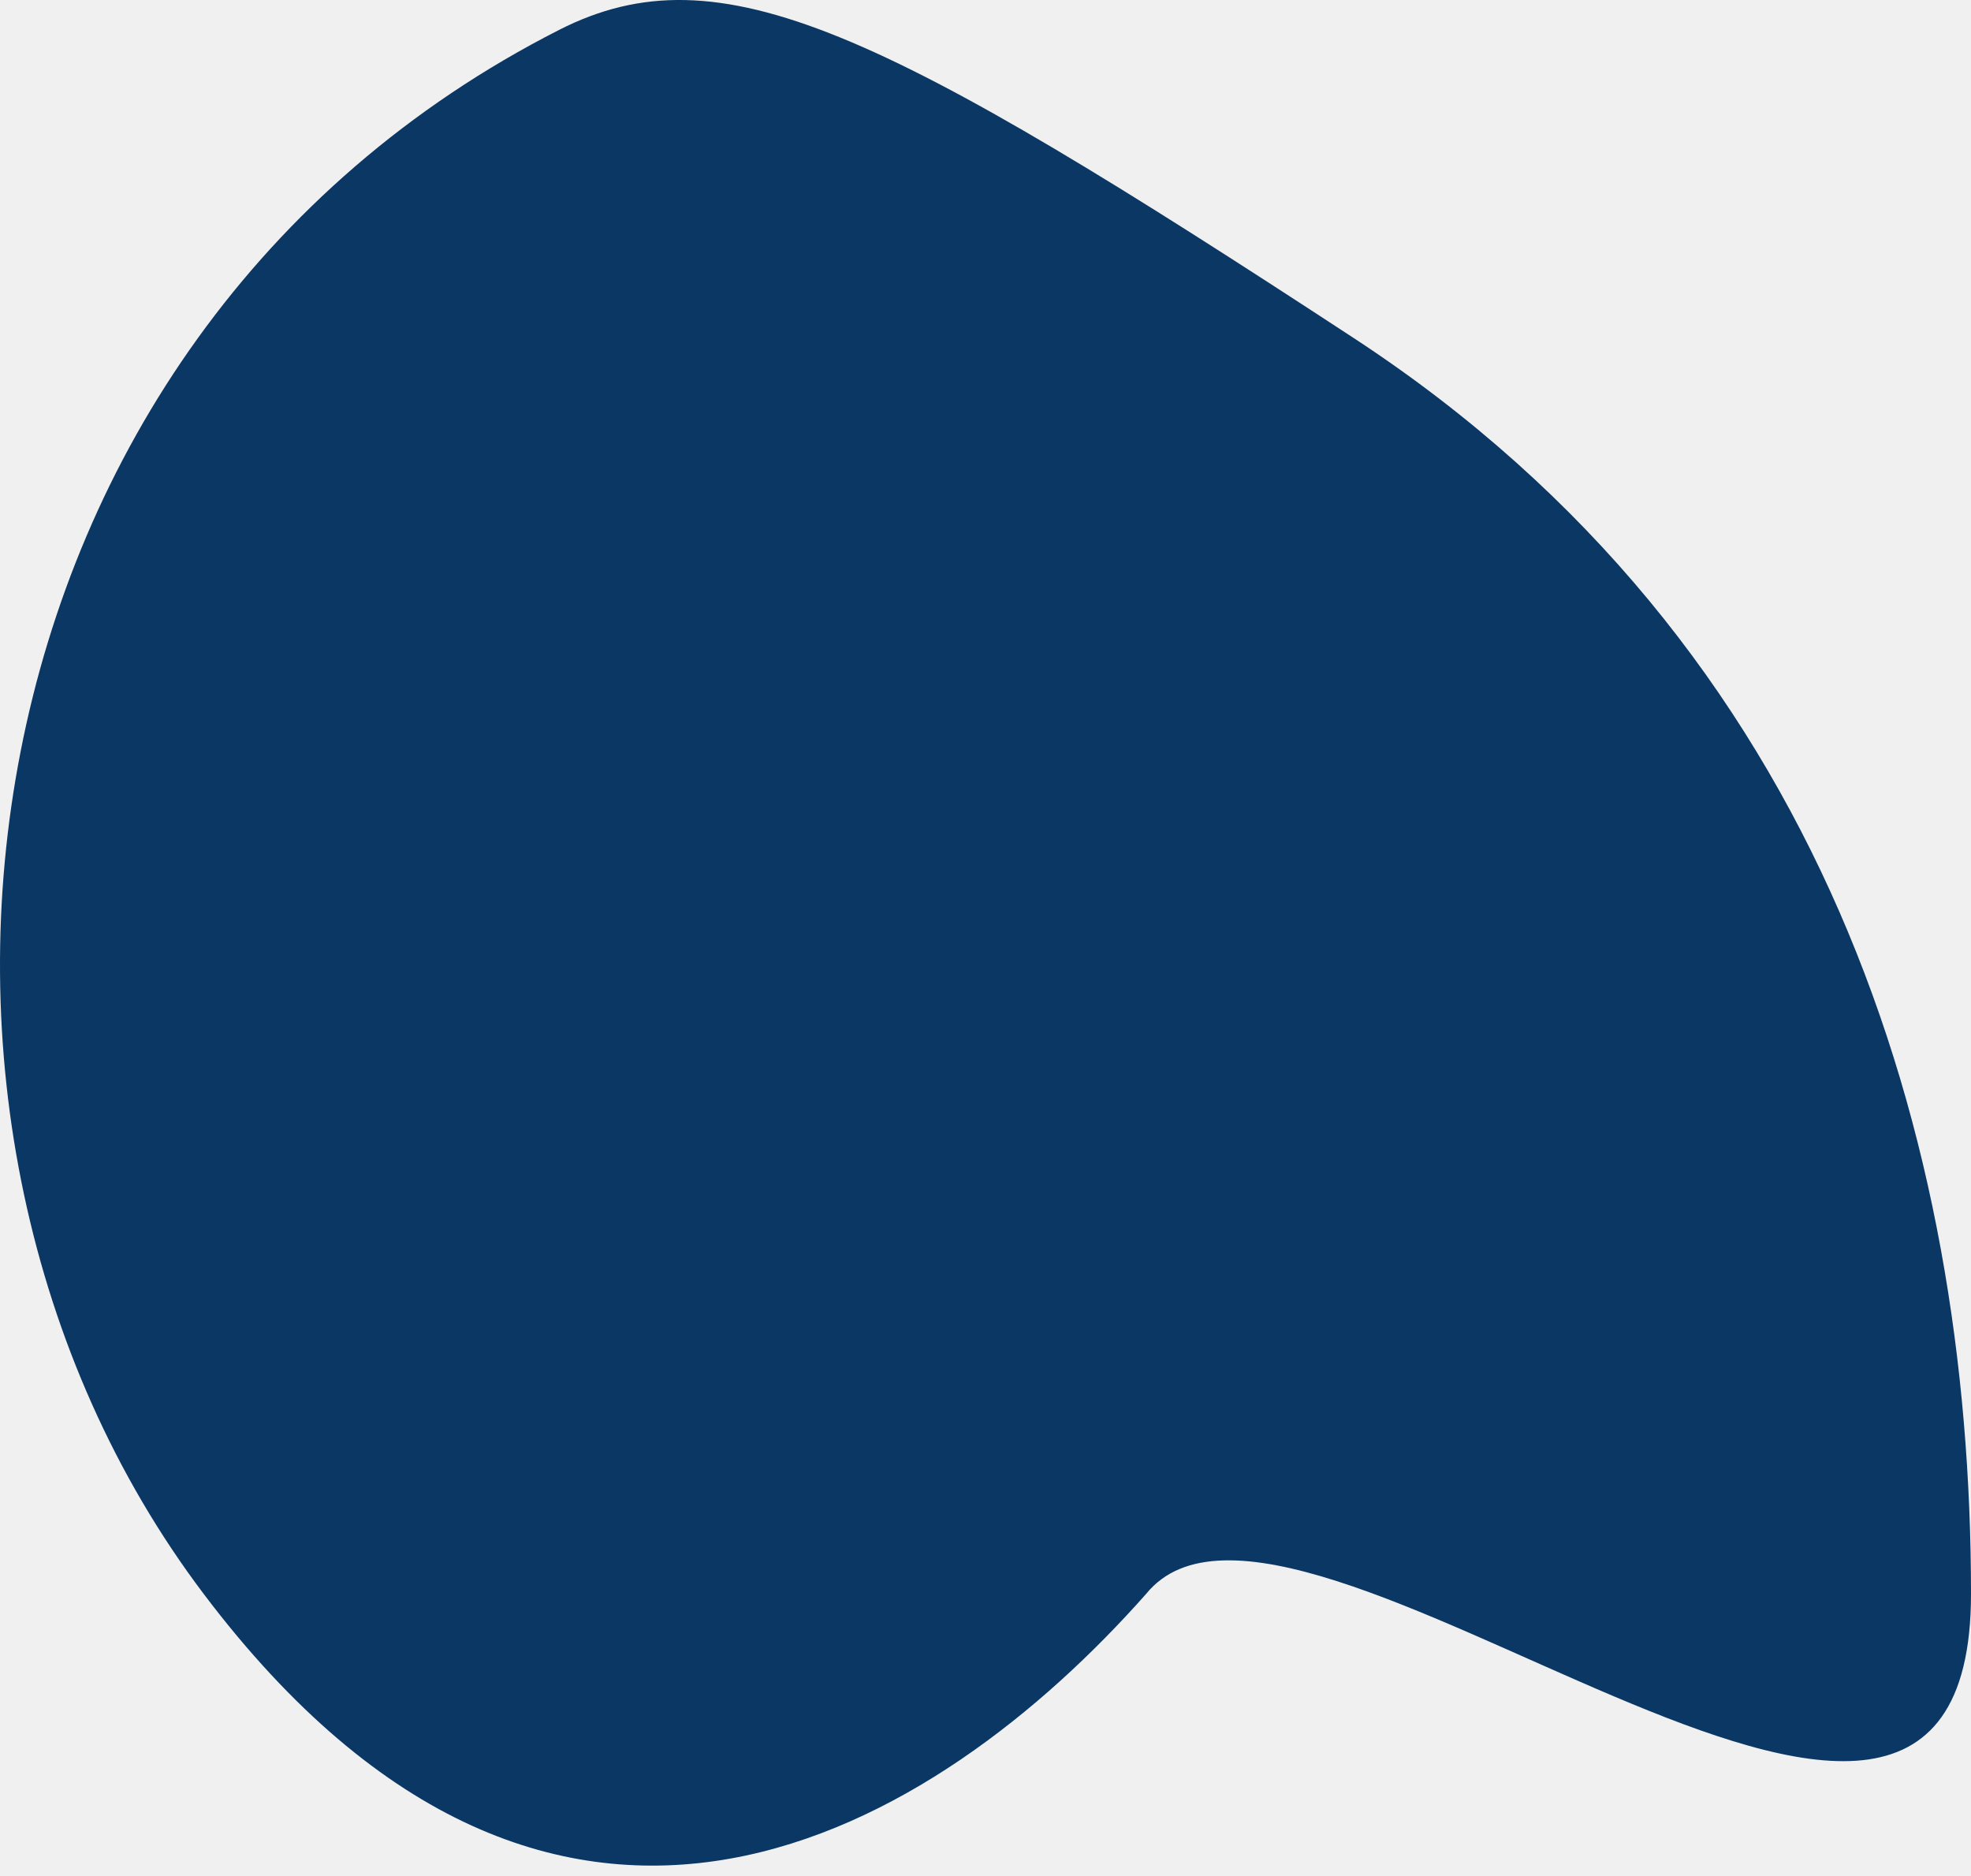
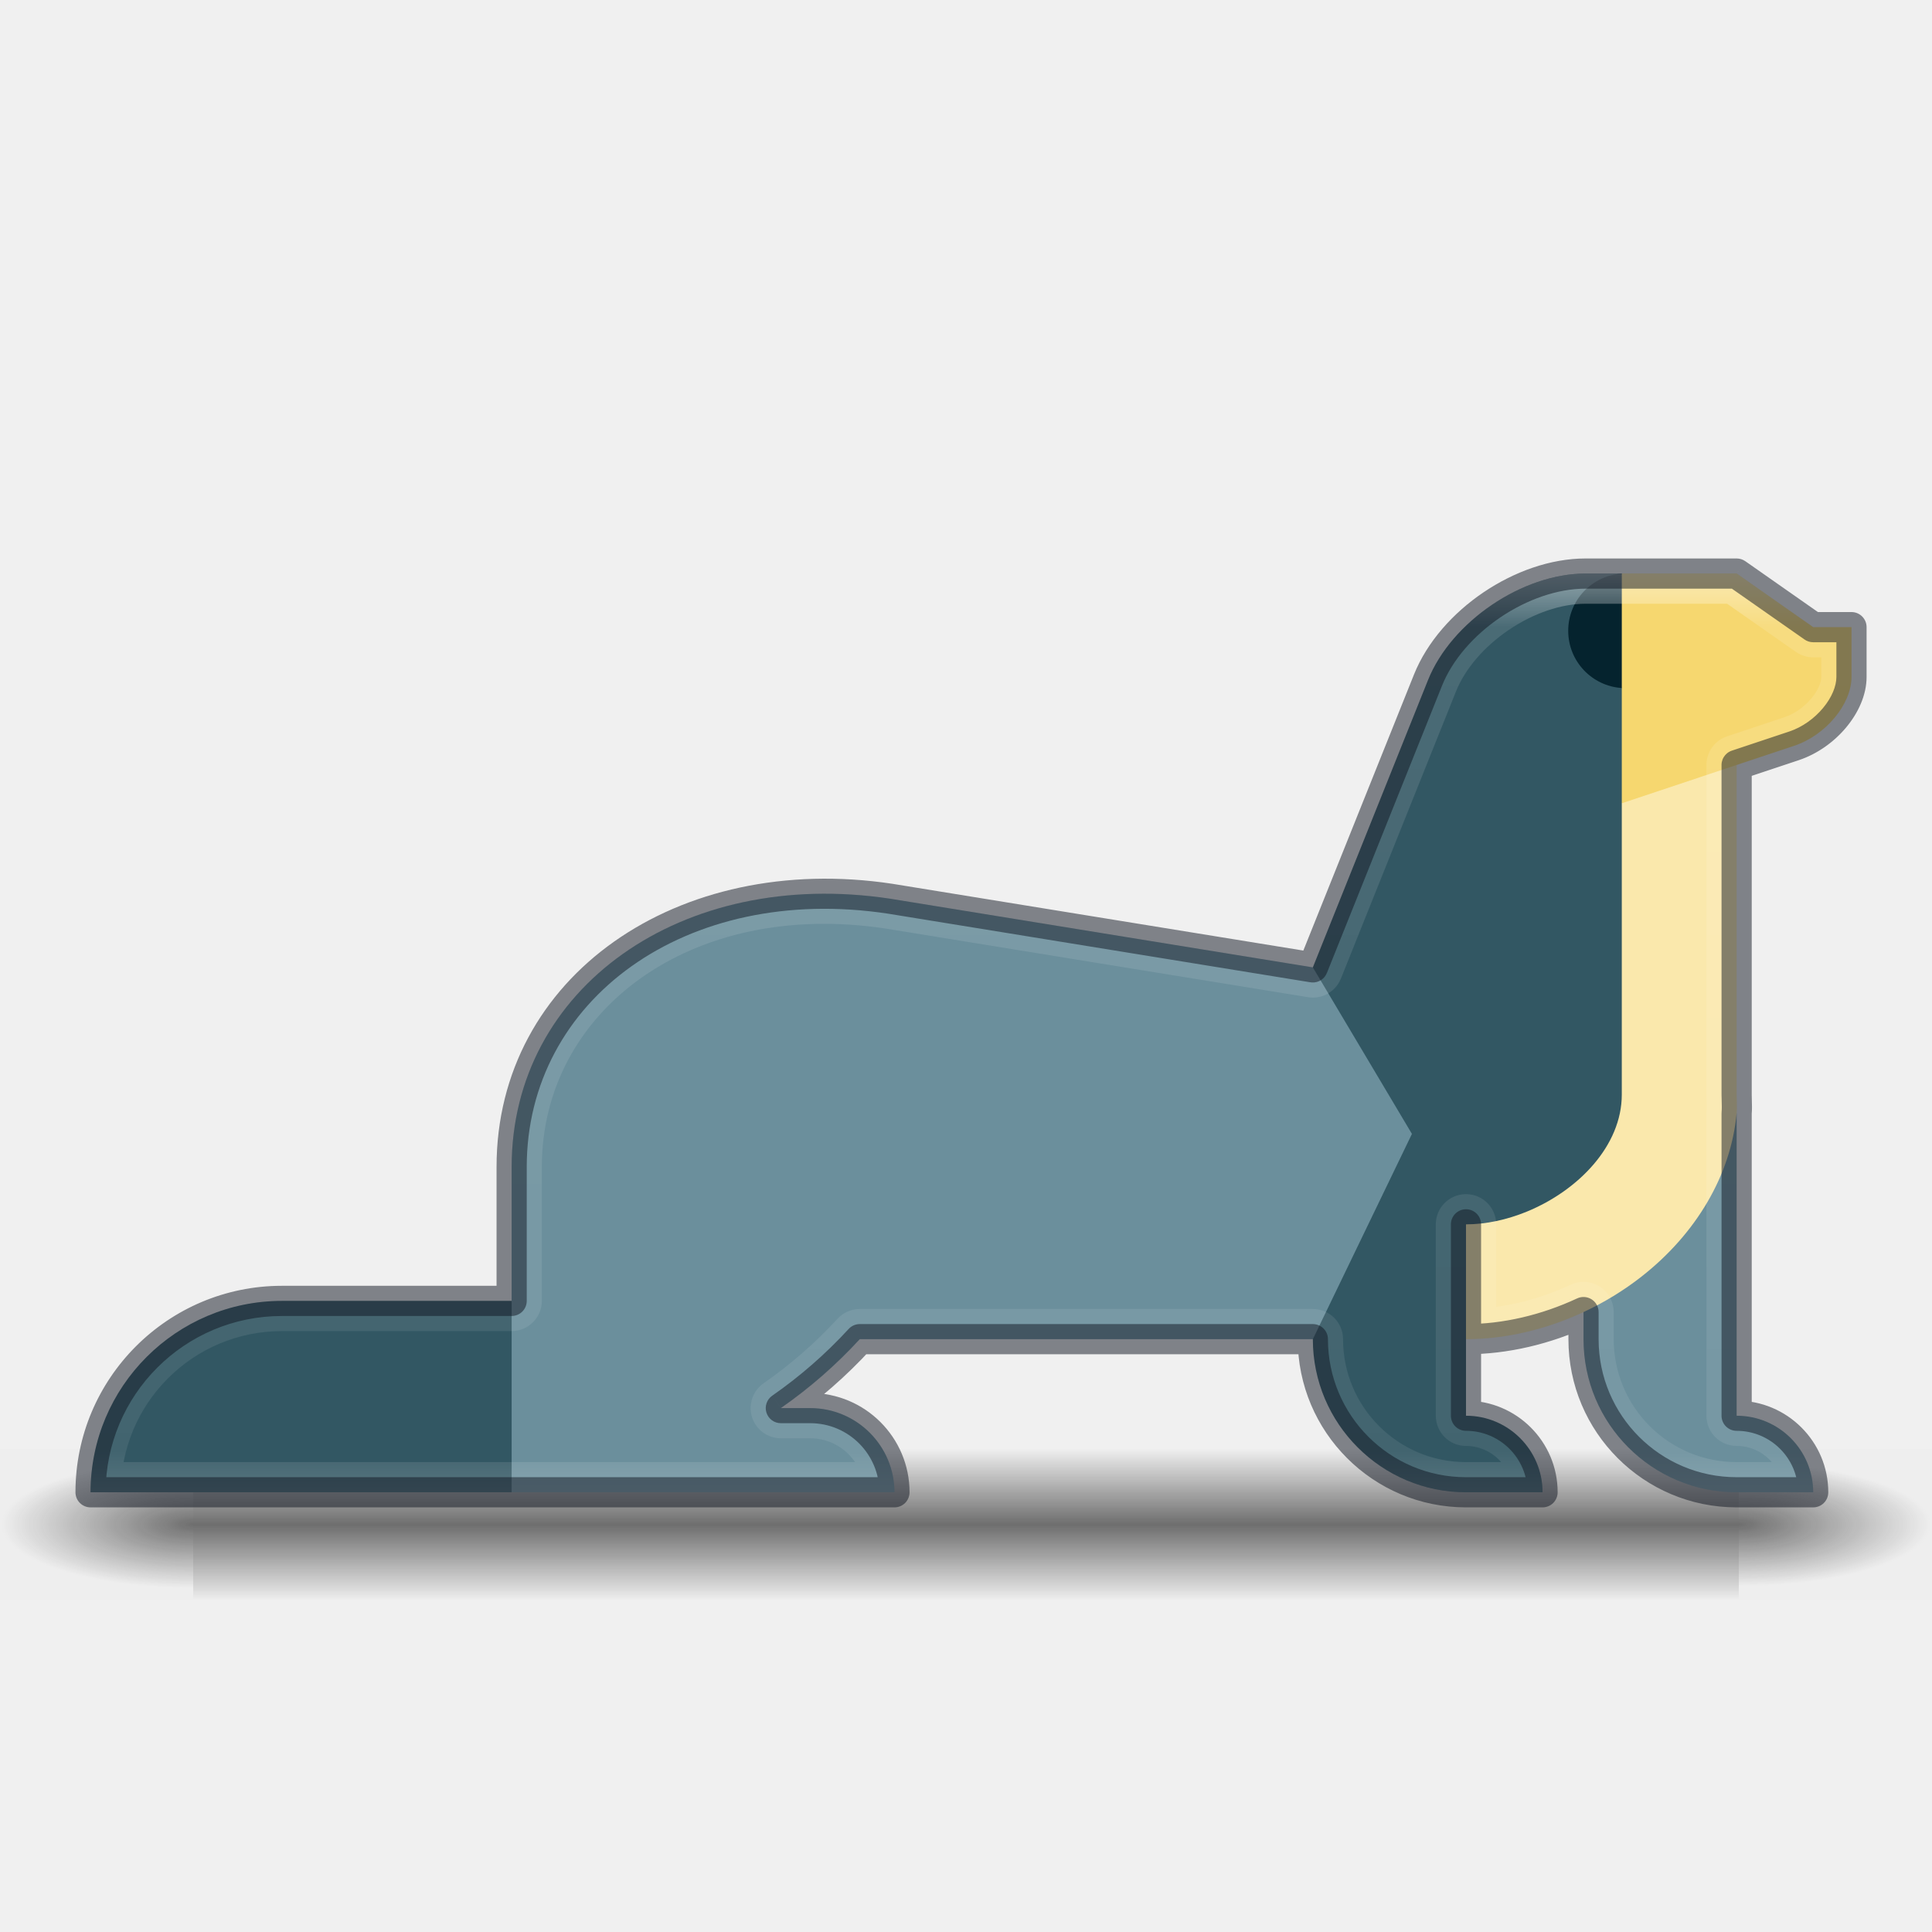
- <svg xmlns="http://www.w3.org/2000/svg" width="41px" height="39px" viewBox="0 0 41 39" version="1.1">
-   <g id="Page-1" stroke="none" stroke-width="1" fill="none" fill-rule="evenodd">
-     <path d="M11.632,0.621 C-0.982,7.036 -3.159,23.358 4.237,33.149 C11.632,42.94 19.514,38.038 23.841,33.149 C26.903,29.371 41,42.604 41,33.149 C41,23.694 37.965,13.451 28.168,7.036 C18.371,0.621 14.989,-1.086 11.632,0.621 Z" id="Path" fill="#0B3765" fill-rule="nonzero" />
+ <svg xmlns="http://www.w3.org/2000/svg" width="64" height="64" viewBox="0 0 64 64" fill="none">
+   <rect opacity="0.6" x="57.6" y="48" width="6.4" height="5" fill="url(#paint0_radial_0_420)" />
+   <rect opacity="0.6" x="6.4" y="53" width="6.4" height="5" transform="rotate(180 6.40002 53)" fill="url(#paint1_radial_0_420)" />
+   <rect opacity="0.6" x="6.4" y="48" width="51.2" height="5" fill="url(#paint2_linear_0_420)" />
+   <path d="M52.456 40.513V44.362C52.456 47.163 54.727 49.434 57.528 49.434H60.064C60.064 48.034 58.929 46.898 57.528 46.898V36.88C56.058 38.083 53.368 39.731 52.456 40.513Z" fill="#6B8F9C" />
+   <path d="M9.34 43.094C5.839 43.094 3 45.933 3 49.434H16.949L19.262 46.153L16.949 43.094H9.34Z" fill="#325763" />
+   <path d="M48.563 40.558V44.362C49.866 44.362 51.212 44.044 52.456 43.464C53.135 43.148 53.784 42.754 54.377 42.289C56.195 40.864 57.338 38.92 57.528 36.88C57.547 36.673 57.528 36.466 57.528 36.257V25.341L48.855 25.499C48.855 25.499 48.563 37.735 48.563 40.558Z" fill="#FAE8AC" />
+   <path d="M60.065 20.775L57.528 19H53.724L51.112 22.722L53.724 26.609C53.724 26.609 58.384 25.055 59.431 24.706C60.477 24.358 61.333 23.331 61.333 22.424C61.333 21.517 61.333 20.775 61.333 20.775H60.065Z" fill="#F6D76F" />
+   <path d="M52.523 19C50.431 19 48.082 20.589 47.304 22.531L43.49 32.046V44.362C43.49 45.762 44.058 47.03 44.977 47.948C45.895 48.866 47.163 49.434 48.563 49.434H51.099C51.099 48.033 49.964 46.898 48.563 46.898V40.558C49.221 40.558 49.913 40.408 50.569 40.14C50.576 40.137 50.583 40.135 50.589 40.132C52.282 39.433 53.724 37.956 53.724 36.258V22.792L52.587 20.899L53.724 19H52.523V19Z" fill="#325763" />
+   <path d="M51.949 20.896C51.949 21.904 52.732 22.726 53.724 22.792V19C52.732 19.066 51.949 19.888 51.949 20.896Z" fill="#05232E" />
+   <path d="M16.949 38.656V49.434H29.63C29.63 47.894 28.381 46.645 26.84 46.645H25.866C26.82 45.981 27.696 45.216 28.48 44.362H43.49L46.772 37.562L43.49 32.046L29.488 29.771C22.592 28.729 16.949 32.727 16.949 38.656Z" fill="#6B8F9C" />
+   <g opacity="0.5">
+     <mask id="path-11-inside-1_0_420" fill="white">
+       <path fill-rule="evenodd" clip-rule="evenodd" d="M57.528 19L60.065 20.775H61.333V22.424C61.333 23.331 60.477 24.358 59.43 24.706L57.528 25.341L57.528 25.341V36.257C57.528 36.327 57.53 36.396 57.532 36.465V36.465V36.465V36.465V36.466V36.466V36.466V36.466V36.466C57.537 36.604 57.541 36.742 57.528 36.88L57.528 36.88L57.528 36.88V46.898C58.929 46.898 60.064 48.034 60.064 49.434H57.528C54.727 49.434 52.456 47.163 52.456 44.362L52.456 43.464C51.212 44.044 49.866 44.362 48.563 44.362V40.558H48.563V46.898C49.964 46.898 51.099 48.033 51.099 49.434H48.563C47.163 49.434 45.895 48.866 44.977 47.948C44.059 47.03 43.49 45.762 43.49 44.362H28.48C27.696 45.216 26.82 45.981 25.866 46.645H26.84C28.381 46.645 29.63 47.894 29.63 49.434H16.949L16.949 49.434H3C3 45.933 5.839 43.094 9.34 43.094H16.949L16.949 38.656C16.949 32.727 22.592 28.729 29.488 29.771L43.49 32.046L43.49 32.046V32.046L47.304 22.531C48.082 20.589 50.431 19 52.523 19H53.724L53.724 19H57.528Z" />
+     </mask>
+     <path d="M60.065 20.775L59.491 21.595C59.659 21.712 59.859 21.775 60.065 21.775V20.775ZM57.528 19L58.102 18.181C57.934 18.063 57.733 18 57.528 18V19ZM61.333 20.775H62.333C62.333 20.223 61.885 19.775 61.333 19.775V20.775ZM59.43 24.706L59.114 23.758L59.114 23.758L59.43 24.706ZM57.528 25.341L57.212 24.392C56.743 24.548 56.459 25.023 56.542 25.51C56.626 25.997 57.053 26.35 57.547 26.34L57.528 25.341ZM57.528 25.341H58.528C58.528 25.072 58.42 24.815 58.229 24.627C58.037 24.439 57.778 24.336 57.509 24.341L57.528 25.341ZM57.532 36.465H58.532C58.532 36.455 58.532 36.444 58.532 36.434L57.532 36.465ZM57.532 36.466H56.532C56.532 36.476 56.533 36.486 56.533 36.497L57.532 36.466ZM57.528 36.88L56.532 36.788L56.532 36.788L57.528 36.88ZM57.528 36.88L56.532 36.788C56.495 37.189 56.702 37.573 57.057 37.763C57.412 37.952 57.846 37.91 58.159 37.657L57.528 36.88ZM57.528 36.88H58.528C58.528 36.495 58.306 36.143 57.958 35.977C57.61 35.812 57.197 35.861 56.898 36.104L57.528 36.88ZM57.528 46.898H56.528C56.528 47.451 56.976 47.898 57.528 47.898V46.898ZM60.064 49.434V50.434C60.617 50.434 61.064 49.987 61.064 49.434H60.064ZM52.456 44.362L53.456 44.362L53.456 44.362L52.456 44.362ZM52.456 43.464L53.456 43.464C53.456 43.122 53.281 42.804 52.993 42.621C52.705 42.437 52.343 42.413 52.033 42.558L52.456 43.464ZM48.563 44.362H47.563C47.563 44.914 48.011 45.362 48.563 45.362V44.362ZM48.563 40.558H49.563C49.563 40.006 49.116 39.558 48.563 39.558V40.558ZM48.563 40.558V39.558C48.011 39.558 47.563 40.006 47.563 40.558H48.563ZM48.563 46.898H47.563C47.563 47.451 48.011 47.898 48.563 47.898V46.898ZM51.099 49.434V50.434C51.651 50.434 52.099 49.987 52.099 49.434H51.099ZM44.977 47.948L44.27 48.655L44.27 48.655L44.977 47.948ZM43.49 44.362L44.49 44.362C44.49 43.81 44.043 43.362 43.49 43.362V44.362ZM28.48 44.362V43.362C28.2 43.362 27.933 43.48 27.743 43.686L28.48 44.362ZM25.866 46.645L25.295 45.824C24.937 46.073 24.781 46.527 24.912 46.944C25.043 47.361 25.429 47.645 25.866 47.645V46.645ZM29.63 49.434V50.434C30.182 50.434 30.63 49.987 30.63 49.434H29.63ZM16.949 49.434L15.949 49.427C15.947 49.693 16.051 49.95 16.239 50.139C16.427 50.328 16.683 50.434 16.949 50.434V49.434ZM16.949 49.434L17.949 49.442C17.951 49.176 17.847 48.919 17.659 48.73C17.471 48.541 17.216 48.434 16.949 48.434V49.434ZM3 49.434H2C2 49.987 2.448 50.434 3 50.434V49.434ZM16.949 43.094V44.094C17.214 44.094 17.469 43.989 17.656 43.801C17.844 43.614 17.949 43.359 17.949 43.094L16.949 43.094ZM16.949 38.656L15.949 38.656L15.949 38.656L16.949 38.656ZM29.488 29.771L29.648 28.784L29.637 28.783L29.488 29.771ZM43.49 32.046L44.352 31.539C44.202 31.283 43.944 31.107 43.651 31.059L43.49 32.046ZM43.49 32.046L42.629 32.553C42.857 32.942 43.318 33.13 43.753 33.011C44.188 32.893 44.49 32.497 44.49 32.046H43.49ZM43.49 32.046L42.562 31.674C42.515 31.793 42.49 31.919 42.49 32.046H43.49ZM47.304 22.531L48.232 22.903L48.232 22.903L47.304 22.531ZM53.724 19V20C54.003 20 54.269 19.884 54.459 19.678L53.724 19ZM53.724 19V18C53.445 18 53.178 18.117 52.989 18.322L53.724 19ZM60.638 19.956L58.102 18.181L56.955 19.819L59.491 21.595L60.638 19.956ZM61.333 19.775H60.065V21.775H61.333V19.775ZM62.333 22.424V20.775H60.333V22.424H62.333ZM59.747 25.655C60.463 25.416 61.09 24.957 61.542 24.415C61.987 23.881 62.333 23.179 62.333 22.424H60.333C60.333 22.576 60.251 22.84 60.006 23.134C59.768 23.419 59.444 23.648 59.114 23.758L59.747 25.655ZM57.844 26.289L59.747 25.655L59.114 23.758L57.212 24.392L57.844 26.289ZM57.509 24.341L57.509 24.341L57.547 26.34L57.547 26.34L57.509 24.341ZM58.528 36.257V25.341H56.528V36.257H58.528ZM58.532 36.434C58.53 36.362 58.528 36.309 58.528 36.257H56.528C56.528 36.345 56.531 36.429 56.533 36.496L58.532 36.434ZM58.532 36.465V36.465H56.532V36.465H58.532ZM58.532 36.465V36.465H56.532V36.465H58.532ZM58.532 36.465V36.465H56.532V36.465H58.532ZM58.532 36.466V36.465H56.532V36.466H58.532ZM58.532 36.466V36.466H56.532V36.466H58.532ZM58.532 36.466V36.466H56.532V36.466H58.532ZM58.532 36.466V36.466H56.532V36.466H58.532ZM58.532 36.466V36.466H56.532V36.466H58.532ZM58.524 36.973C58.543 36.763 58.536 36.563 58.532 36.435L56.533 36.497C56.538 36.646 56.539 36.722 56.532 36.788L58.524 36.973ZM58.524 36.973L58.524 36.973L56.532 36.788L56.532 36.788L58.524 36.973ZM56.898 36.104L56.898 36.104L58.159 37.657L58.159 37.657L56.898 36.104ZM58.528 46.898V36.88H56.528V46.898H58.528ZM61.064 49.434C61.064 47.481 59.481 45.898 57.528 45.898V47.898C58.377 47.898 59.064 48.586 59.064 49.434H61.064ZM57.528 50.434H60.064V48.434H57.528V50.434ZM51.456 44.362C51.456 47.716 54.175 50.434 57.528 50.434V48.434C55.279 48.434 53.456 46.611 53.456 44.362H51.456ZM51.456 43.464L51.456 44.362L53.456 44.362L53.456 43.464L51.456 43.464ZM48.563 45.362C50.025 45.362 51.515 45.006 52.878 44.37L52.033 42.558C50.909 43.082 49.707 43.362 48.563 43.362V45.362ZM47.563 40.558V44.362H49.563V40.558H47.563ZM48.563 41.558H48.563V39.558H48.563V41.558ZM49.563 46.898V40.558H47.563V46.898H49.563ZM52.099 49.434C52.099 47.481 50.516 45.898 48.563 45.898V47.898C49.412 47.898 50.099 48.586 50.099 49.434H52.099ZM48.563 50.434H51.099V48.434H48.563V50.434ZM44.27 48.655C45.367 49.753 46.887 50.434 48.563 50.434V48.434C47.439 48.434 46.422 47.98 45.684 47.241L44.27 48.655ZM42.49 44.362C42.49 46.038 43.172 47.558 44.27 48.655L45.684 47.241C44.945 46.503 44.49 45.486 44.49 44.362L42.49 44.362ZM28.48 45.362H43.49V43.362H28.48V45.362ZM26.437 47.466C27.451 46.76 28.383 45.946 29.216 45.038L27.743 43.686C27.009 44.485 26.188 45.203 25.295 45.824L26.437 47.466ZM26.84 45.645H25.866V47.645H26.84V45.645ZM30.63 49.434C30.63 47.342 28.933 45.645 26.84 45.645V47.645C27.829 47.645 28.63 48.446 28.63 49.434H30.63ZM16.949 50.434H29.63V48.434H16.949V50.434ZM15.949 49.426L15.949 49.427L17.949 49.443L17.949 49.442L15.949 49.426ZM3 50.434H16.949V48.434H3V50.434ZM9.34 42.094C5.287 42.094 2 45.38 2 49.434H4C4 46.485 6.391 44.094 9.34 44.094V42.094ZM16.949 42.094H9.34V44.094H16.949V42.094ZM15.949 38.656L15.949 43.094L17.949 43.094L17.949 38.656L15.949 38.656ZM29.637 28.783C22.334 27.678 15.949 31.931 15.949 38.656H17.949C17.949 33.523 22.85 29.779 29.339 30.76L29.637 28.783ZM43.651 31.059L29.648 28.784L29.328 30.758L43.33 33.033L43.651 31.059ZM44.352 31.539L44.352 31.539L42.628 32.553L42.629 32.553L44.352 31.539ZM42.49 32.046V32.046H44.49V32.046H42.49ZM46.376 22.159L42.562 31.674L44.419 32.418L48.232 22.903L46.376 22.159ZM52.523 18C51.237 18 49.934 18.483 48.86 19.209C47.786 19.936 46.854 20.965 46.376 22.159L48.232 22.903C48.532 22.156 49.163 21.419 49.981 20.866C50.799 20.312 51.718 20 52.523 20V18ZM53.724 18H52.523V20H53.724V18ZM52.989 18.322L52.989 18.322L54.459 19.678L54.459 19.678L52.989 18.322ZM57.528 18H53.724V20H57.528V18Z" fill="url(#paint3_linear_0_420)" mask="url(#path-11-inside-1_0_420)" />
  </g>
+   <path opacity="0.5" d="M60.065 20.775L59.778 21.185C59.862 21.244 59.962 21.275 60.065 21.275V20.775ZM57.528 19L57.815 18.59C57.731 18.532 57.631 18.5 57.528 18.5V19ZM61.333 20.775H61.833C61.833 20.499 61.609 20.275 61.333 20.275V20.775ZM59.43 24.706L59.272 24.232L59.272 24.232L59.43 24.706ZM57.528 25.341L57.37 24.866C57.136 24.944 56.993 25.182 57.035 25.425C57.077 25.669 57.291 25.845 57.538 25.84L57.528 25.341ZM57.528 25.341H58.028C58.028 25.206 57.974 25.078 57.878 24.984C57.783 24.89 57.653 24.838 57.519 24.841L57.528 25.341ZM57.532 36.465H58.032C58.032 36.46 58.032 36.455 58.032 36.45L57.532 36.465ZM57.532 36.466H57.032C57.032 36.471 57.033 36.476 57.033 36.481L57.532 36.466ZM57.528 36.88L57.03 36.834L57.03 36.834L57.528 36.88ZM57.528 36.88L57.03 36.834C57.012 37.035 57.115 37.227 57.293 37.321C57.47 37.416 57.687 37.395 57.843 37.269L57.528 36.88ZM57.528 36.88H58.028C58.028 36.688 57.917 36.512 57.743 36.429C57.569 36.346 57.363 36.371 57.213 36.492L57.528 36.88ZM57.528 46.898H57.028C57.028 47.175 57.252 47.398 57.528 47.398V46.898ZM60.064 49.434V49.934C60.341 49.934 60.564 49.711 60.564 49.434H60.064ZM52.456 44.362L52.956 44.362L52.956 44.362L52.456 44.362ZM52.456 43.464L52.956 43.464C52.956 43.293 52.869 43.134 52.724 43.042C52.58 42.951 52.399 42.939 52.245 43.011L52.456 43.464ZM48.563 44.362H48.063C48.063 44.638 48.287 44.862 48.563 44.862V44.362ZM48.563 40.558H49.063C49.063 40.282 48.84 40.058 48.563 40.058V40.558ZM48.563 40.558V40.058C48.287 40.058 48.063 40.282 48.063 40.558H48.563ZM48.563 46.898H48.063C48.063 47.175 48.287 47.398 48.563 47.398V46.898ZM51.099 49.434V49.934C51.375 49.934 51.599 49.711 51.599 49.434H51.099ZM44.977 47.948L44.623 48.302L44.623 48.302L44.977 47.948ZM43.49 44.362L43.99 44.362C43.99 44.086 43.767 43.862 43.49 43.862V44.362ZM28.48 44.362V43.862C28.34 43.862 28.206 43.921 28.112 44.024L28.48 44.362ZM25.866 46.645L25.581 46.234C25.401 46.359 25.324 46.586 25.389 46.794C25.455 47.003 25.648 47.145 25.866 47.145V46.645ZM29.63 49.434V49.934C29.906 49.934 30.13 49.711 30.13 49.434H29.63ZM16.949 49.434L16.449 49.431C16.448 49.564 16.5 49.692 16.594 49.787C16.688 49.881 16.816 49.934 16.949 49.934V49.434ZM16.949 49.434L17.449 49.438C17.45 49.305 17.398 49.177 17.304 49.082C17.21 48.988 17.082 48.934 16.949 48.934V49.434ZM3 49.434H2.5C2.5 49.711 2.724 49.934 3 49.934V49.434ZM16.949 43.094V43.594C17.082 43.594 17.209 43.541 17.303 43.447C17.396 43.354 17.449 43.227 17.449 43.094L16.949 43.094ZM16.949 38.656L16.449 38.656L16.449 38.656L16.949 38.656ZM29.488 29.771L29.568 29.278L29.563 29.277L29.488 29.771ZM43.49 32.046L43.921 31.793C43.846 31.665 43.717 31.577 43.571 31.553L43.49 32.046ZM43.49 32.046L43.059 32.3C43.174 32.494 43.404 32.588 43.622 32.529C43.839 32.469 43.99 32.272 43.99 32.046H43.49ZM43.49 32.046L43.026 31.86C43.003 31.919 42.99 31.983 42.99 32.046H43.49ZM47.304 22.531L47.768 22.717L47.768 22.717L47.304 22.531ZM53.724 19V19.5C53.863 19.5 53.997 19.442 54.091 19.339L53.724 19ZM53.724 19V18.5C53.584 18.5 53.451 18.558 53.357 18.661L53.724 19ZM60.351 20.366L57.815 18.59L57.242 19.41L59.778 21.185L60.351 20.366ZM61.333 20.275H60.065V21.275H61.333V20.275ZM61.833 22.424V20.775H60.833V22.424H61.833ZM59.589 25.181C60.208 24.974 60.76 24.573 61.158 24.095C61.553 23.621 61.833 23.028 61.833 22.424H60.833C60.833 22.727 60.684 23.101 60.39 23.454C60.099 23.804 59.699 24.09 59.272 24.232L59.589 25.181ZM57.686 25.815L59.589 25.181L59.272 24.232L57.37 24.866L57.686 25.815ZM57.519 24.841L57.519 24.841L57.538 25.84L57.538 25.84L57.519 24.841ZM58.028 36.257V25.341H57.028V36.257H58.028ZM58.032 36.45C58.03 36.379 58.028 36.318 58.028 36.257H57.028C57.028 36.336 57.031 36.413 57.033 36.48L58.032 36.45ZM58.032 36.465V36.465H57.032V36.465H58.032ZM58.032 36.465V36.465H57.032V36.465H58.032ZM58.032 36.465V36.465H57.032V36.465H58.032ZM58.032 36.466V36.465H57.032V36.466H58.032ZM58.032 36.466V36.466H57.032V36.466H58.032ZM58.032 36.466V36.466H57.032V36.466H58.032ZM58.032 36.466V36.466H57.032V36.466H58.032ZM58.032 36.466V36.466H57.032V36.466H58.032ZM58.026 36.926C58.042 36.753 58.036 36.584 58.032 36.45L57.033 36.481C57.037 36.625 57.04 36.732 57.03 36.834L58.026 36.926ZM58.026 36.927L58.026 36.926L57.03 36.834L57.03 36.834L58.026 36.927ZM57.213 36.492L57.213 36.492L57.843 37.269L57.843 37.269L57.213 36.492ZM58.028 46.898V36.88H57.028V46.898H58.028ZM60.564 49.434C60.564 47.758 59.205 46.398 57.528 46.398V47.398C58.653 47.398 59.564 48.31 59.564 49.434H60.564ZM57.528 49.934H60.064V48.934H57.528V49.934ZM51.956 44.362C51.956 47.44 54.451 49.934 57.528 49.934V48.934C55.003 48.934 52.956 46.887 52.956 44.362H51.956ZM51.956 43.464L51.956 44.362L52.956 44.362L52.956 43.464L51.956 43.464ZM48.563 44.862C49.946 44.862 51.363 44.525 52.667 43.917L52.245 43.011C51.061 43.563 49.786 43.862 48.563 43.862V44.862ZM48.063 40.558V44.362H49.063V40.558H48.063ZM48.563 41.058H48.563V40.058H48.563V41.058ZM49.063 46.898V40.558H48.063V46.898H49.063ZM51.599 49.434C51.599 47.757 50.24 46.398 48.563 46.398V47.398C49.688 47.398 50.599 48.309 50.599 49.434H51.599ZM48.563 49.934H51.099V48.934H48.563V49.934ZM44.623 48.302C45.631 49.31 47.025 49.934 48.563 49.934V48.934C47.301 48.934 46.158 48.423 45.33 47.595L44.623 48.302ZM42.99 44.362C42.99 45.9 43.615 47.294 44.623 48.302L45.33 47.595C44.502 46.766 43.99 45.624 43.99 44.362L42.99 44.362ZM28.48 44.862H43.49V43.862H28.48V44.862ZM26.152 47.055C27.136 46.371 28.04 45.581 28.848 44.7L28.112 44.024C27.353 44.85 26.504 45.592 25.581 46.234L26.152 47.055ZM26.84 46.145H25.866V47.145H26.84V46.145ZM30.13 49.434C30.13 47.618 28.657 46.145 26.84 46.145V47.145C28.105 47.145 29.13 48.17 29.13 49.434H30.13ZM16.949 49.934H29.63V48.934H16.949V49.934ZM16.449 49.43L16.449 49.431L17.449 49.438L17.449 49.438L16.449 49.43ZM3 49.934H16.949V48.934H3V49.934ZM9.34 42.594C5.563 42.594 2.5 45.657 2.5 49.434H3.5C3.5 46.209 6.115 43.594 9.34 43.594V42.594ZM16.949 42.594H9.34V43.594H16.949V42.594ZM16.449 38.656L16.449 43.094L17.449 43.094L17.449 38.656L16.449 38.656ZM29.563 29.277C22.463 28.204 16.449 32.329 16.449 38.656H17.449C17.449 33.125 22.721 29.254 29.413 30.266L29.563 29.277ZM43.571 31.553L29.568 29.278L29.408 30.265L43.41 32.54L43.571 31.553ZM43.921 31.793L43.921 31.793L43.059 32.3L43.059 32.3L43.921 31.793ZM42.99 32.046V32.046H43.99V32.046H42.99ZM46.84 22.345L43.026 31.86L43.955 32.232L47.768 22.717L46.84 22.345ZM52.523 18.5C51.357 18.5 50.151 18.94 49.141 19.623C48.13 20.307 47.274 21.263 46.84 22.345L47.768 22.717C48.112 21.858 48.819 21.048 49.701 20.452C50.583 19.855 51.597 19.5 52.523 19.5V18.5ZM53.724 18.5H52.523V19.5H53.724V18.5ZM53.357 18.661L53.356 18.661L54.091 19.339L54.091 19.339L53.357 18.661ZM57.528 18.5H53.724V19.5H57.528V18.5Z" fill="#0E141F" />
+   <defs>
+     <radialGradient id="paint0_radial_0_420" cx="0" cy="0" r="1" gradientUnits="userSpaceOnUse" gradientTransform="translate(57.591 50.5) scale(6.41211 2.05785)">
+       <stop stop-color="#181818" />
+       <stop offset="1" stop-color="#181818" stop-opacity="0.01" />
+     </radialGradient>
+     <radialGradient id="paint1_radial_0_420" cx="0" cy="0" r="1" gradientUnits="userSpaceOnUse" gradientTransform="translate(6.39104 55.5) scale(6.41211 2.12283)">
+       <stop stop-color="#181818" />
+       <stop offset="1" stop-color="#181818" stop-opacity="0.01" />
+     </radialGradient>
+     <linearGradient id="paint2_linear_0_420" x1="59.638" y1="53.02" x2="59.638" y2="48" gradientUnits="userSpaceOnUse">
+       <stop stop-color="#181818" stop-opacity="0.01" />
+       <stop offset="0.5" stop-color="#181818" />
+       <stop offset="1" stop-color="#181818" stop-opacity="0.01" />
+     </linearGradient>
+     <linearGradient id="paint3_linear_0_420" x1="-3.915" y1="18.833" x2="-3.915" y2="49.602" gradientUnits="userSpaceOnUse">
+       <stop stop-color="white" />
+       <stop offset="0.063" stop-color="white" stop-opacity="0.235" />
+       <stop offset="0.951" stop-color="white" stop-opacity="0.157" />
+       <stop offset="1" stop-color="white" stop-opacity="0.392" />
+     </linearGradient>
+   </defs>
</svg>
